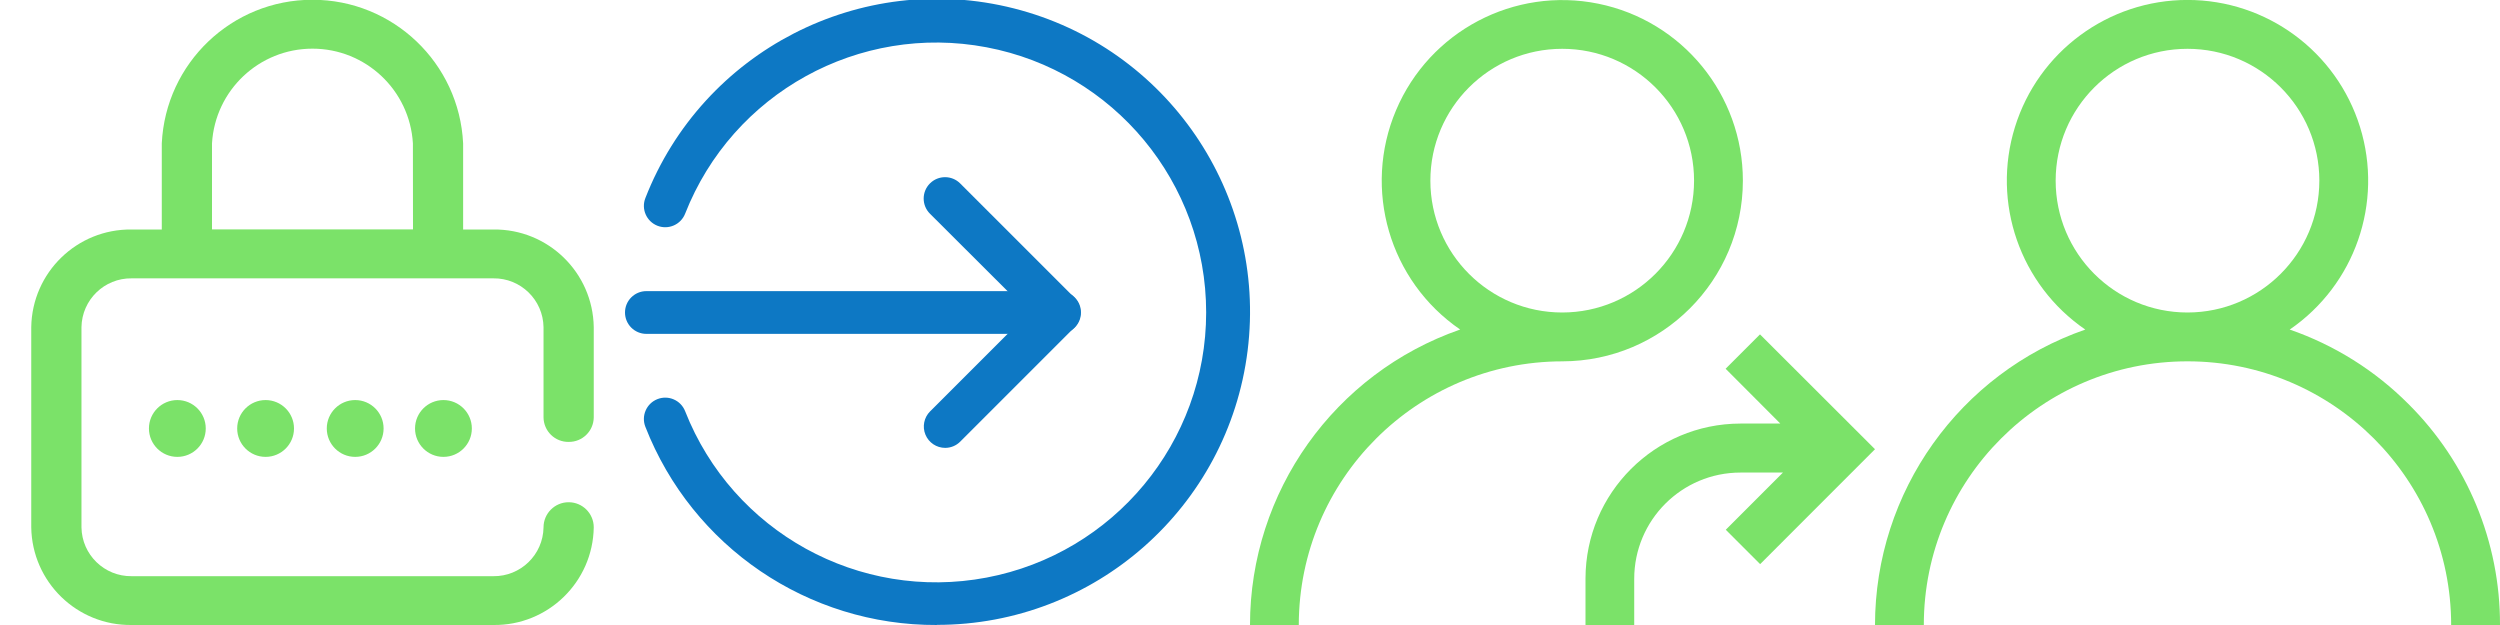
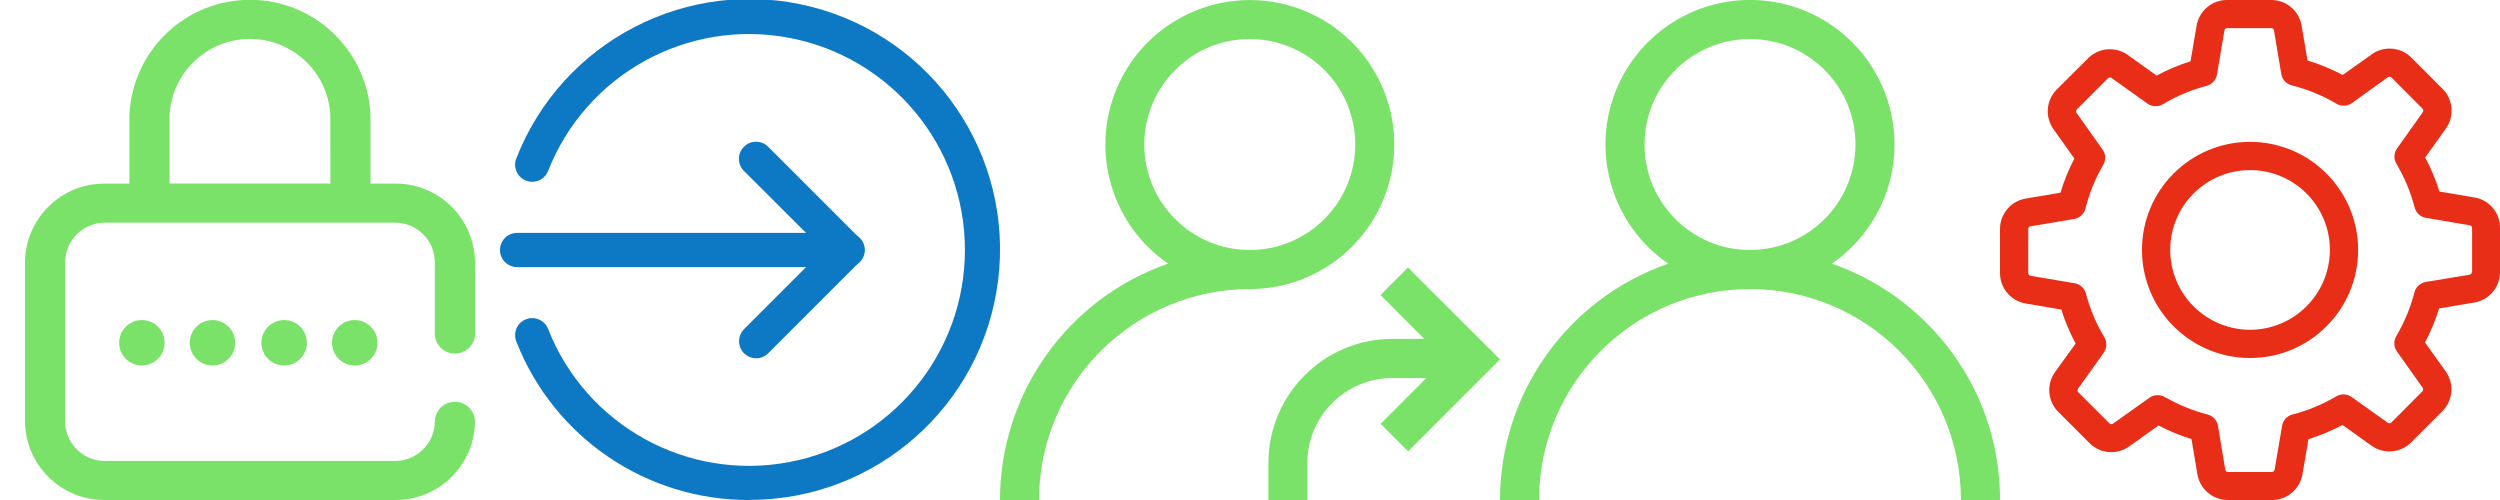
- <svg xmlns="http://www.w3.org/2000/svg" id="icons_spite_20_dark" width="80" height="20" viewBox="0 0 80 20">
+ <svg xmlns="http://www.w3.org/2000/svg" id="icons_spite_20_dark" width="100" height="20" viewBox="0 0 100 20">
  <g id="password" transform="translate(0 -12)">
    <rect id="Rectangle_1" data-name="Rectangle 1" width="20" height="20" transform="translate(0 12)" fill="#eee" opacity="0" />
    <g id="password-2" data-name="password" transform="translate(-31 12)">
      <circle id="Ellipse_17" data-name="Ellipse 17" cx="0.909" cy="0.909" r="0.909" transform="translate(44.281 12.802)" fill="#7be269" />
      <path id="Path_682" data-name="Path 682" d="M49.2,14.141a.793.793,0,0,0,.8-.781V10.469a3.174,3.174,0,0,0-3.214-3.125H45.82V4.589a4.827,4.827,0,0,0-9.643,0V7.344h-.963A3.174,3.174,0,0,0,32,10.469v6.406A3.174,3.174,0,0,0,35.214,20H46.786A3.174,3.174,0,0,0,50,16.875a.8.8,0,0,0-1.607,0,1.587,1.587,0,0,1-1.607,1.563H35.214a1.587,1.587,0,0,1-1.607-1.562V10.469a1.587,1.587,0,0,1,1.607-1.562H46.786a1.587,1.587,0,0,1,1.607,1.563v2.891A.793.793,0,0,0,49.2,14.141Zm-4.984-6.8H37.784V4.589a3.22,3.22,0,0,1,6.429,0Z" transform="translate(0)" fill="#7be269" />
      <circle id="Ellipse_18" data-name="Ellipse 18" cx="0.909" cy="0.909" r="0.909" transform="translate(38.59 12.802)" fill="#7be269" />
      <circle id="Ellipse_19" data-name="Ellipse 19" cx="0.909" cy="0.909" r="0.909" transform="translate(35.766 12.802)" fill="#7be269" />
      <circle id="Ellipse_20" data-name="Ellipse 20" cx="0.909" cy="0.909" r="0.909" transform="translate(41.457 12.802)" fill="#7be269" />
    </g>
  </g>
  <g id="enter" transform="translate(20 -12)">
    <rect id="Rectangle_1-2" data-name="Rectangle 1" width="20" height="20" transform="translate(0 12)" fill="#eee" opacity="0" />
    <g id="enter-2" data-name="enter" transform="translate(-1 11.667)">
      <path id="Path_678" data-name="Path 678" d="M13.907,220.368H.684a.684.684,0,0,1,0-1.368H13.907a.684.684,0,0,1,0,1.368Zm0,0" transform="translate(1 -209.351)" fill="#0d78c4" />
      <path id="Path_679" data-name="Path 679" d="M224.688,142.294a.684.684,0,0,1-.483-1.168l3.164-3.164L224.2,134.8a.684.684,0,0,1,.968-.968l3.648,3.648a.684.684,0,0,1,0,.967l-3.648,3.648A.679.679,0,0,1,224.688,142.294Zm0,0" transform="translate(-213.442 -127.629)" fill="#0d78c4" />
      <path id="Path_680" data-name="Path 680" d="M45.847,20.333a9.969,9.969,0,0,1-9.327-6.342.683.683,0,0,1,1.272-.5,8.636,8.636,0,1,0,0-6.32.683.683,0,0,1-1.272-.5,10.017,10.017,0,1,1,9.327,13.658Zm0,0" transform="translate(-34.868)" fill="#0d78c4" />
    </g>
  </g>
  <g id="refer" transform="translate(40 -12)">
    <rect id="Rectangle_1-3" data-name="Rectangle 1" width="20" height="20" transform="translate(0 12)" fill="#eee" opacity="0" />
    <path id="refer-2" data-name="refer" d="M15.772,5.781a5.778,5.778,0,1,0-9.047,4.764A10.014,10.014,0,0,0,0,20H1.561a8.445,8.445,0,0,1,8.433-8.437,5.786,5.786,0,0,0,5.778-5.781ZM9.994,10A4.219,4.219,0,1,1,14.21,5.781,4.222,4.222,0,0,1,9.994,10ZM20,14.375l-3.675,3.677-1.1-1.1,1.829-1.83H15.695a3.4,3.4,0,0,0-3.4,3.4V20H10.736V18.51a4.966,4.966,0,0,1,4.958-4.956h1.276L15.22,11.8l1.1-1.1Zm0,0" transform="translate(0 12)" fill="#7be269" />
  </g>
  <g id="user" transform="translate(60 -12)">
    <rect id="Rectangle_1-4" data-name="Rectangle 1" width="20" height="20" transform="translate(0 12)" fill="#eee" opacity="0" />
    <g id="user-2" data-name="user" transform="translate(0 12)">
      <g id="Group_120" data-name="Group 120" transform="translate(0)">
        <path id="Path_728" data-name="Path 728" d="M17.071,12.929a9.962,9.962,0,0,0-3.8-2.383,5.781,5.781,0,1,0-6.542,0A10.016,10.016,0,0,0,0,20H1.562a8.437,8.437,0,1,1,16.875,0H20A9.935,9.935,0,0,0,17.071,12.929ZM10,10a4.219,4.219,0,1,1,4.219-4.219A4.223,4.223,0,0,1,10,10Z" transform="translate(0)" fill="#7be269" />
      </g>
    </g>
  </g>
+   <g id="settings" transform="translate(80 -12)">
+     <rect id="Rectangle_1-5" data-name="Rectangle 1" width="20" height="20" transform="translate(0 12)" fill="#eee" opacity="0" />
+     <g id="settings-2" data-name="settings" transform="translate(0 12)">
+       <g id="Group_100" data-name="Group 100">
+         <path id="Path_626" data-name="Path 626" d="M18.976,7.9l-1.4-.238A7.927,7.927,0,0,0,17.008,6.3l.827-1.157A1.232,1.232,0,0,0,17.7,3.552L16.457,2.307a1.226,1.226,0,0,0-.873-.363,1.214,1.214,0,0,0-.714.23L13.708,3A7.844,7.844,0,0,0,12.3,2.42l-.234-1.387A1.234,1.234,0,0,0,10.842,0H9.083a1.234,1.234,0,0,0-1.22,1.032L7.621,2.453a7.731,7.731,0,0,0-1.358.572L5.114,2.2a1.234,1.234,0,0,0-1.592.134L2.273,3.577a1.237,1.237,0,0,0-.134,1.592l.836,1.174a7.742,7.742,0,0,0-.556,1.366l-1.387.234A1.234,1.234,0,0,0,0,9.163v1.759a1.234,1.234,0,0,0,1.032,1.22l1.421.242a7.731,7.731,0,0,0,.572,1.358L2.2,14.887a1.232,1.232,0,0,0,.134,1.592l1.245,1.245a1.226,1.226,0,0,0,.873.363,1.214,1.214,0,0,0,.714-.23l1.174-.836a7.9,7.9,0,0,0,1.32.543l.234,1.4A1.234,1.234,0,0,0,9.116,20h1.763a1.234,1.234,0,0,0,1.22-1.032l.238-1.4A7.926,7.926,0,0,0,13.7,17l1.157.827a1.227,1.227,0,0,0,.719.23h0a1.226,1.226,0,0,0,.873-.363l1.245-1.245a1.237,1.237,0,0,0,.134-1.592L17,13.7a7.87,7.87,0,0,0,.564-1.362l1.4-.234A1.234,1.234,0,0,0,20,10.88V9.121A1.219,1.219,0,0,0,18.976,7.9Zm-.1,2.979a.108.108,0,0,1-.092.109l-1.755.292a.561.561,0,0,0-.451.414,6.688,6.688,0,0,1-.727,1.751.565.565,0,0,0,.025.614l1.032,1.454a.114.114,0,0,1-.013.142L15.655,16.9a.106.106,0,0,1-.079.033.1.1,0,0,1-.063-.021l-1.45-1.032a.565.565,0,0,0-.614-.025,6.688,6.688,0,0,1-1.751.727.555.555,0,0,0-.414.451l-.3,1.755a.108.108,0,0,1-.109.092H9.12a.108.108,0,0,1-.109-.092l-.292-1.755a.561.561,0,0,0-.414-.451,6.945,6.945,0,0,1-1.713-.7.578.578,0,0,0-.284-.075.55.55,0,0,0-.326.1l-1.462,1.04a.124.124,0,0,1-.063.021.112.112,0,0,1-.079-.033L3.133,15.693a.113.113,0,0,1-.013-.142L4.149,14.11a.572.572,0,0,0,.025-.618,6.625,6.625,0,0,1-.735-1.746.572.572,0,0,0-.451-.414l-1.767-.3a.108.108,0,0,1-.092-.109V9.163a.108.108,0,0,1,.092-.109l1.742-.292a.565.565,0,0,0,.455-.418A6.681,6.681,0,0,1,4.132,6.59.558.558,0,0,0,4.1,5.98L3.062,4.517a.114.114,0,0,1,.013-.142L4.32,3.13A.106.106,0,0,1,4.4,3.1a.1.1,0,0,1,.063.021L5.9,4.146a.572.572,0,0,0,.618.025,6.625,6.625,0,0,1,1.746-.735.572.572,0,0,0,.414-.451l.3-1.767a.108.108,0,0,1,.109-.092H10.85a.108.108,0,0,1,.109.092l.292,1.742a.565.565,0,0,0,.418.455,6.781,6.781,0,0,1,1.792.735.565.565,0,0,0,.614-.025l1.441-1.036a.124.124,0,0,1,.063-.021.112.112,0,0,1,.079.033L16.9,4.346a.113.113,0,0,1,.013.142l-1.032,1.45a.565.565,0,0,0-.025.614A6.688,6.688,0,0,1,16.586,8.3a.555.555,0,0,0,.451.414l1.755.3a.108.108,0,0,1,.092.109V10.88Z" transform="translate(0 -0.001)" fill="#e92e18" />
+         <path id="Path_627" data-name="Path 627" d="M140.423,136a4.323,4.323,0,1,0,4.323,4.323A4.326,4.326,0,0,0,140.423,136Zm0,7.516a3.193,3.193,0,1,1,3.193-3.193A3.2,3.2,0,0,1,140.423,143.517Z" transform="translate(-130.421 -130.326)" fill="#e92e18" />
+       </g>
+     </g>
+   </g>
</svg>
